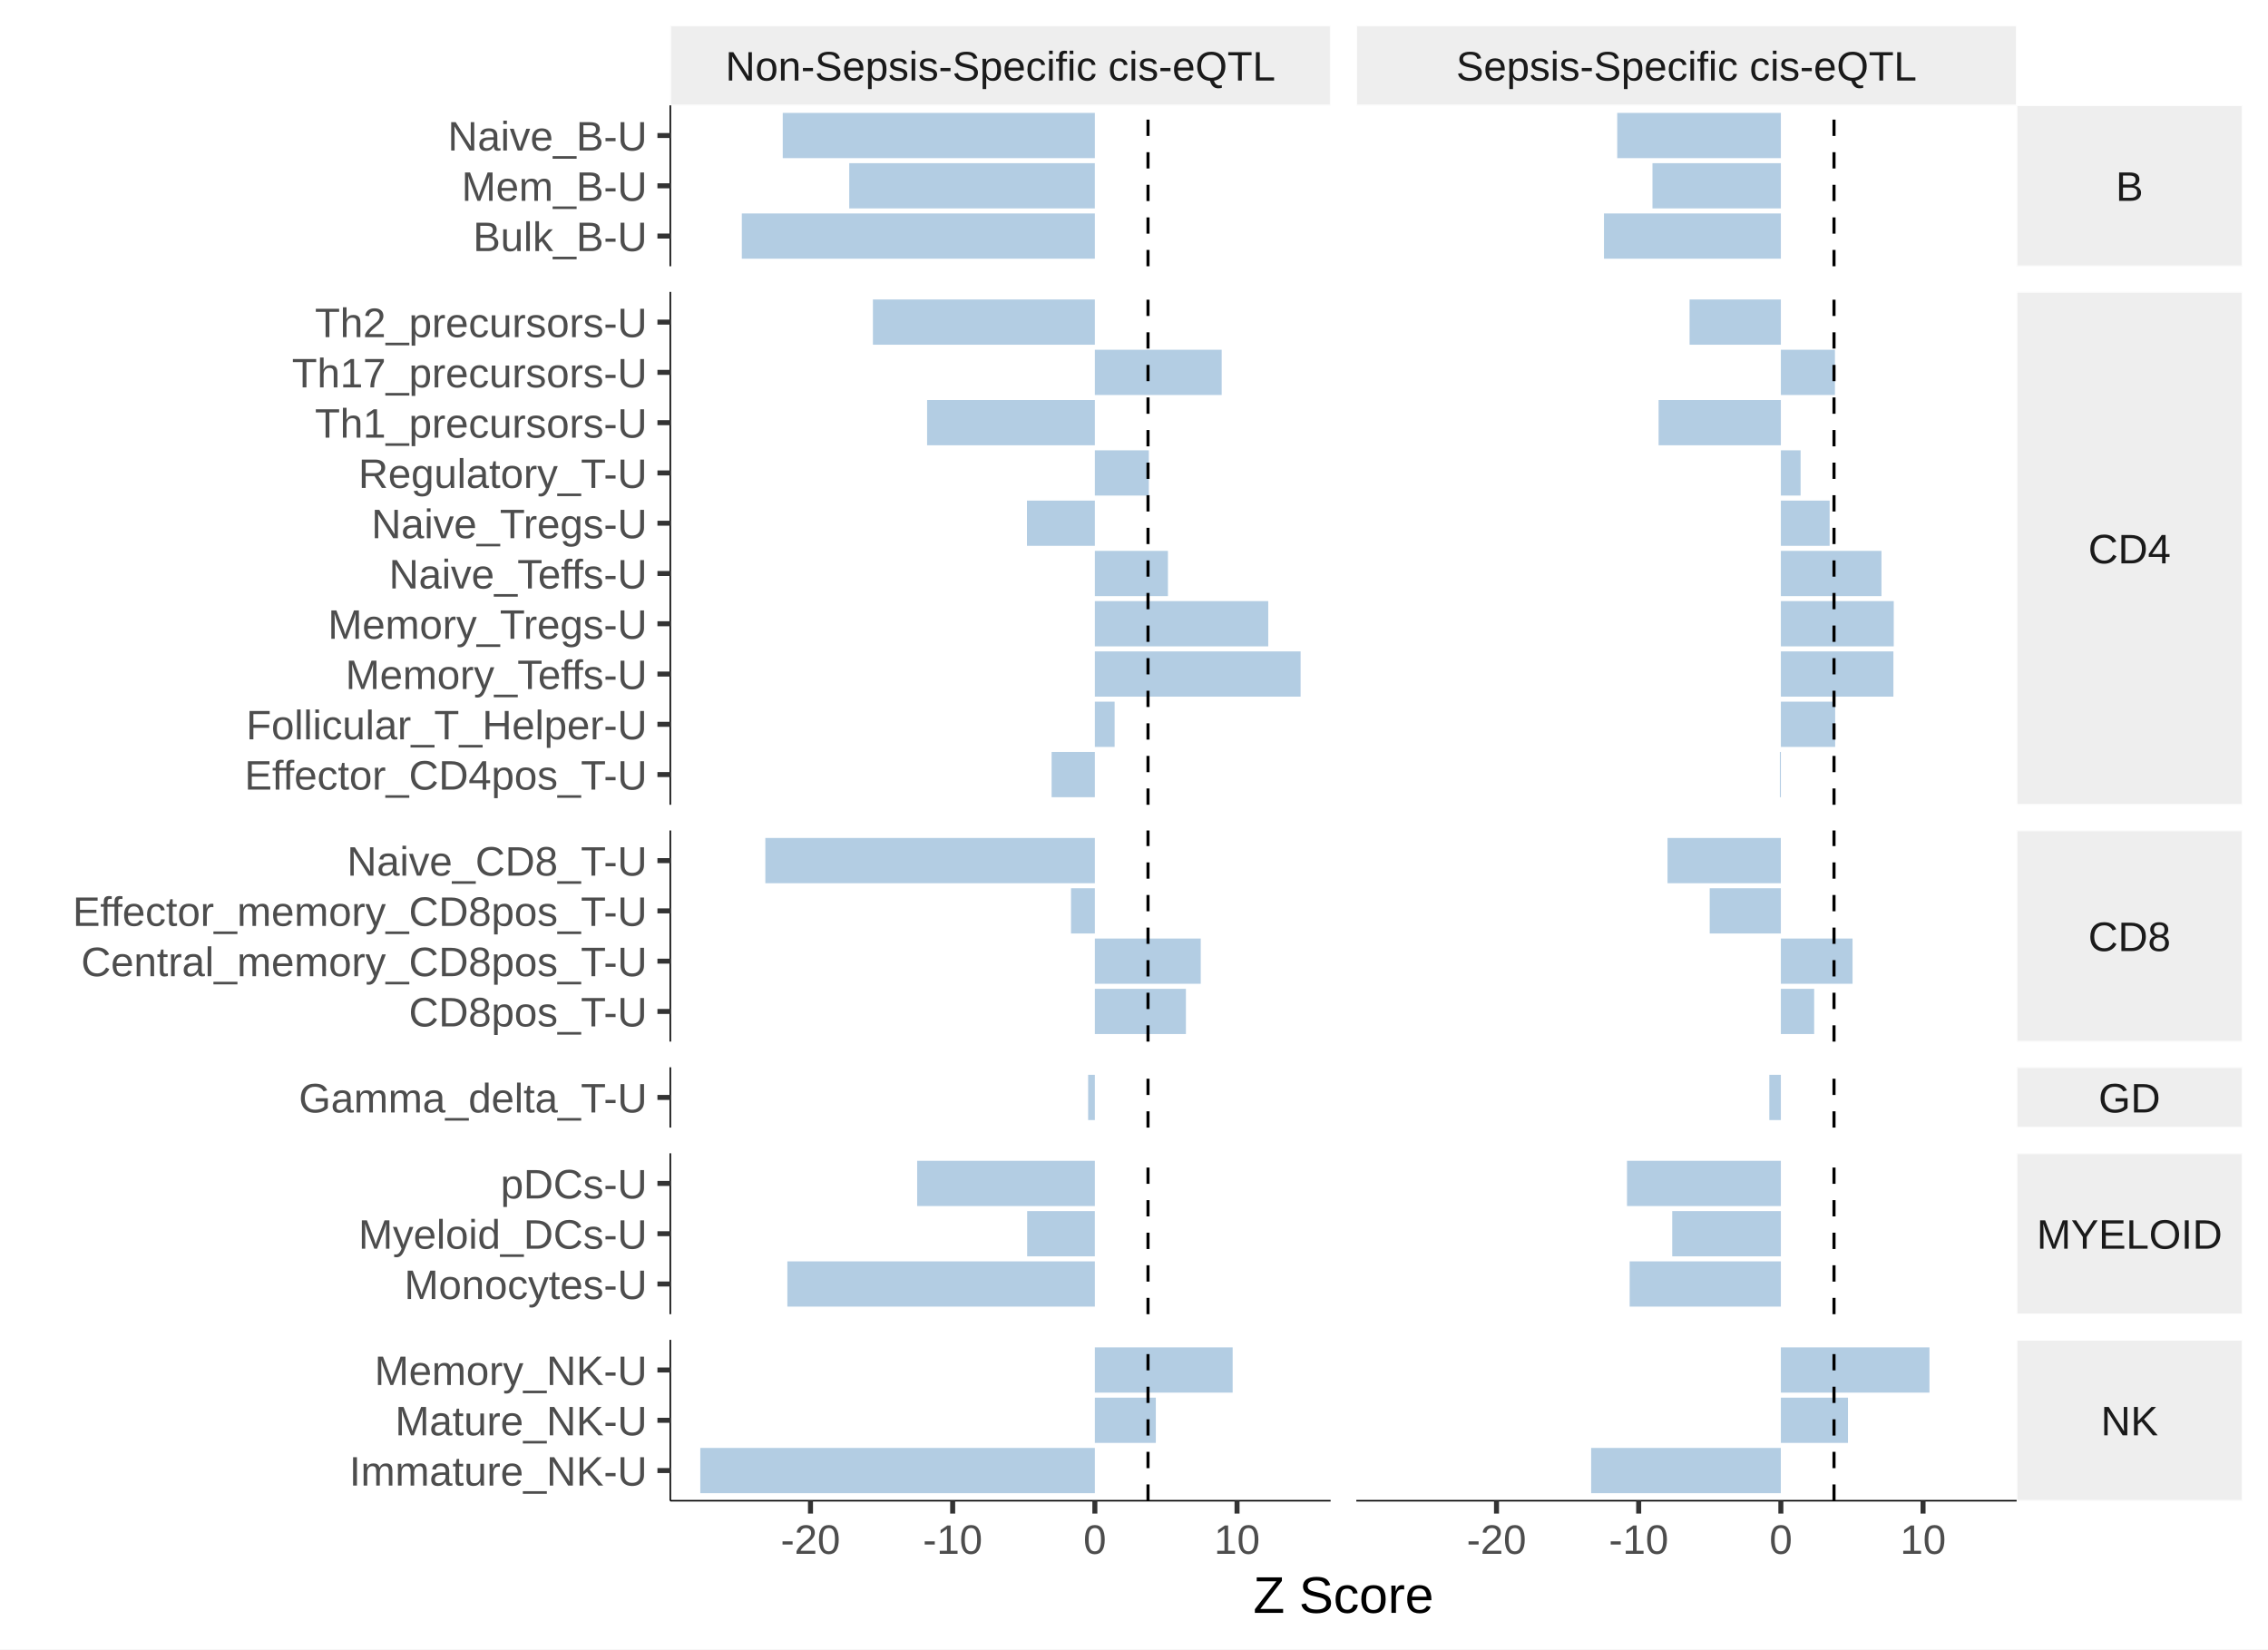
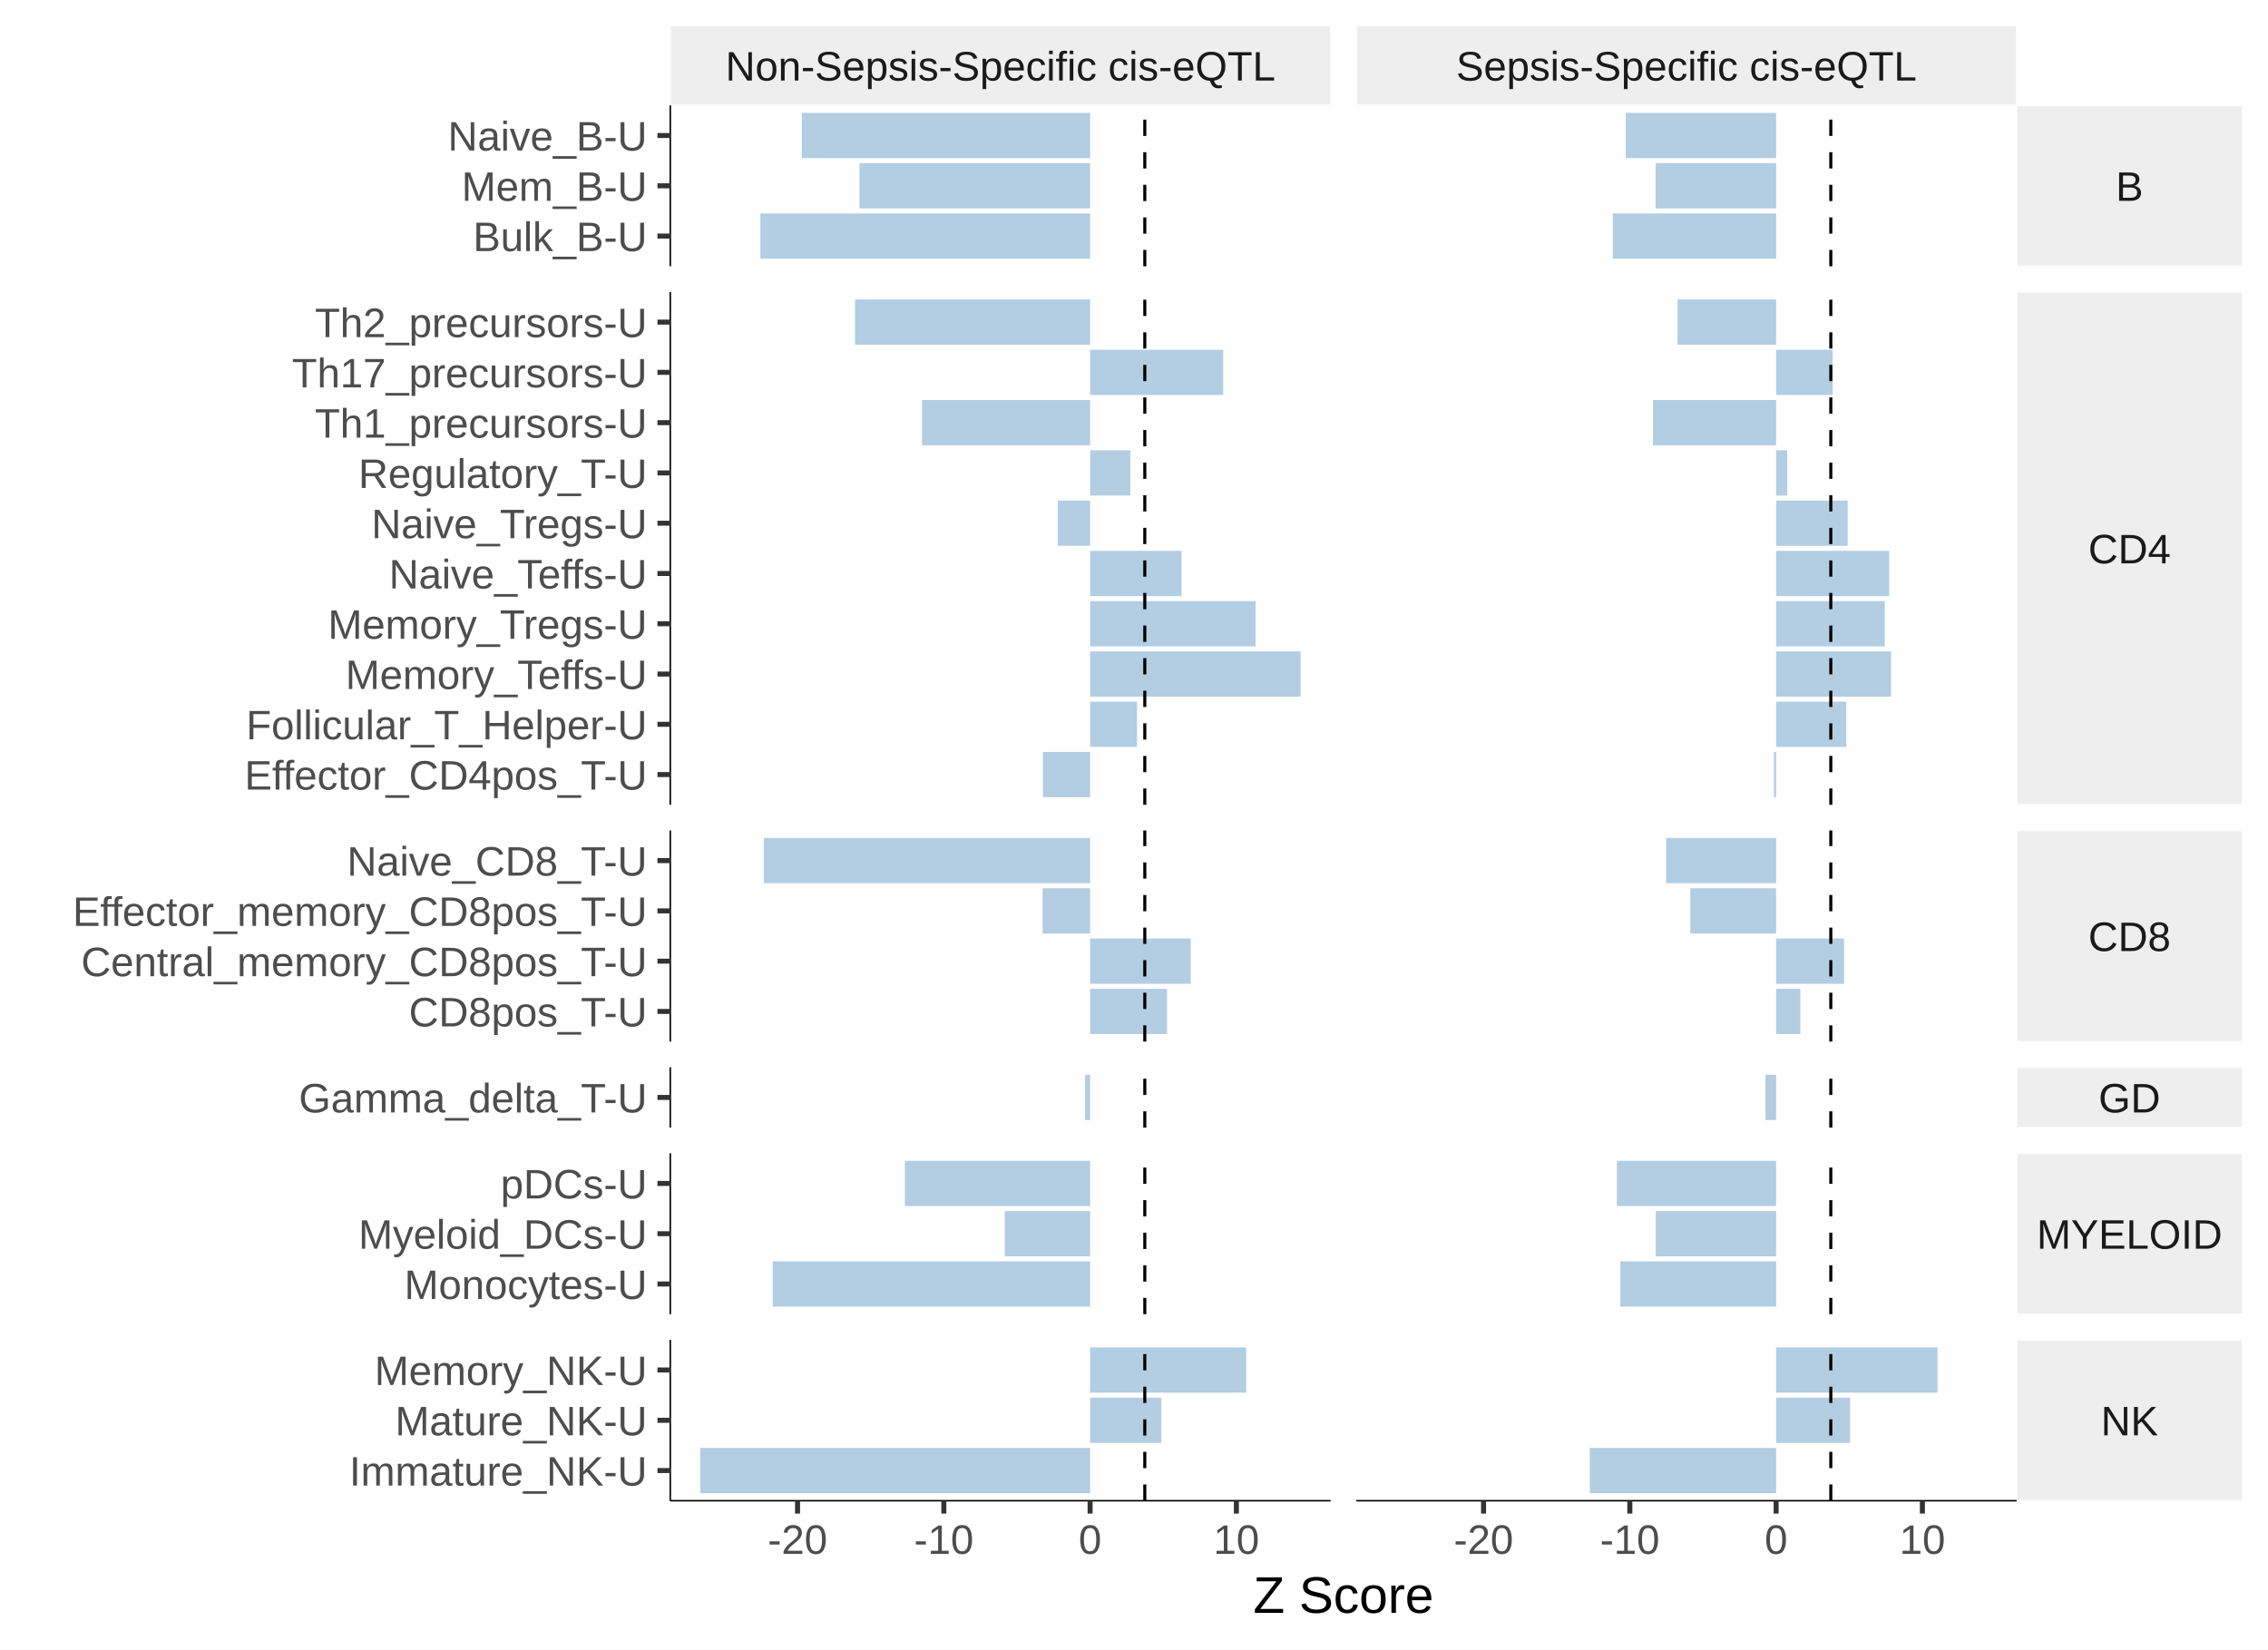
<svg xmlns="http://www.w3.org/2000/svg" class="svglite" width="792.00pt" height="576.00pt" viewBox="0 0 792.00 576.00">
  <defs>
    <style type="text/css">
    .svglite line, .svglite polyline, .svglite polygon, .svglite path, .svglite rect, .svglite circle {
      fill: none;
      stroke: #000000;
      stroke-linecap: round;
      stroke-linejoin: round;
      stroke-miterlimit: 10.00;
    }
  </style>
  </defs>
  <rect width="100%" height="100%" style="stroke: none; fill: #FFFFFF;" />
  <defs>
    <clipPath id="cpMC4wMHw3OTIuMDB8MC4wMHw1NzYuMDA=">
      <rect x="0.00" y="0.00" width="792.00" height="576.00" />
    </clipPath>
  </defs>
  <g clip-path="url(#cpMC4wMHw3OTIuMDB8MC4wMHw1NzYuMDA=)">
    <rect x="0" y="0.00" width="792.00" height="576.00" style="stroke-width: 1.75; stroke: #FFFFFF; fill: #FFFFFF;" />
  </g>
  <defs>
    <clipPath id="cpMjM0LjA3fDQ2NC42NnwzNi44MHw5Mi45OQ==">
      <rect x="234.07" y="36.80" width="230.59" height="56.19" />
    </clipPath>
  </defs>
  <g clip-path="url(#cpMjM0LjA3fDQ2NC42NnwzNi44MHw5Mi45OQ==)">
    <rect x="234.07" y="36.80" width="230.59" height="56.19" style="stroke-width: 1.75; stroke: none; fill: #FFFFFF;" />
-     <rect x="259.05" y="74.55" width="123.28" height="15.80" style="stroke-width: 1.07; stroke: none; stroke-linecap: square; stroke-linejoin: miter; fill: #B3CDE3;" />
-     <rect x="296.56" y="56.99" width="85.76" height="15.80" style="stroke-width: 1.07; stroke: none; stroke-linecap: square; stroke-linejoin: miter; fill: #B3CDE3;" />
-     <rect x="273.34" y="39.43" width="108.99" height="15.80" style="stroke-width: 1.07; stroke: none; stroke-linecap: square; stroke-linejoin: miter; fill: #B3CDE3;" />
-     <line x1="400.89" y1="92.99" x2="400.89" y2="36.80" style="stroke-width: 1.07; stroke-dasharray: 5.69,5.69; stroke-linecap: butt;" />
+     <rect x="265.52" y="74.55" width="115.16" height="15.80" style="stroke-width: 1.07; stroke: none; stroke-linecap: square; stroke-linejoin: miter; fill: #B3CDE3;" />
+     <rect x="300.13" y="56.99" width="80.54" height="15.80" style="stroke-width: 1.07; stroke: none; stroke-linecap: square; stroke-linejoin: miter; fill: #B3CDE3;" />
+     <rect x="279.98" y="39.43" width="100.69" height="15.80" style="stroke-width: 1.07; stroke: none; stroke-linecap: square; stroke-linejoin: miter; fill: #B3CDE3;" />
+     <line x1="399.77" y1="92.99" x2="399.77" y2="36.80" style="stroke-width: 1.07; stroke-dasharray: 5.69,5.69; stroke-linecap: butt;" />
  </g>
  <g clip-path="url(#cpMC4wMHw3OTIuMDB8MC4wMHw1NzYuMDA=)">
</g>
  <defs>
    <clipPath id="cpMjM0LjA3fDQ2NC42NnwxMDEuOTV8MjgxLjA2">
      <rect x="234.07" y="101.95" width="230.59" height="179.11" />
    </clipPath>
  </defs>
  <g clip-path="url(#cpMjM0LjA3fDQ2NC42NnwxMDEuOTV8MjgxLjA2)">
    <rect x="234.07" y="101.95" width="230.59" height="179.11" style="stroke-width: 1.75; stroke: none; fill: #FFFFFF;" />
-     <rect x="367.23" y="262.62" width="15.10" height="15.80" style="stroke-width: 1.07; stroke: none; stroke-linecap: square; stroke-linejoin: miter; fill: #B3CDE3;" />
-     <rect x="382.33" y="245.06" width="6.90" height="15.80" style="stroke-width: 1.07; stroke: none; stroke-linecap: square; stroke-linejoin: miter; fill: #B3CDE3;" />
-     <rect x="382.33" y="227.50" width="71.85" height="15.80" style="stroke-width: 1.07; stroke: none; stroke-linecap: square; stroke-linejoin: miter; fill: #B3CDE3;" />
-     <rect x="382.33" y="209.94" width="60.55" height="15.80" style="stroke-width: 1.07; stroke: none; stroke-linecap: square; stroke-linejoin: miter; fill: #B3CDE3;" />
-     <rect x="382.33" y="192.39" width="25.52" height="15.80" style="stroke-width: 1.07; stroke: none; stroke-linecap: square; stroke-linejoin: miter; fill: #B3CDE3;" />
-     <rect x="358.62" y="174.83" width="23.71" height="15.80" style="stroke-width: 1.07; stroke: none; stroke-linecap: square; stroke-linejoin: miter; fill: #B3CDE3;" />
-     <rect x="382.33" y="157.27" width="18.85" height="15.80" style="stroke-width: 1.07; stroke: none; stroke-linecap: square; stroke-linejoin: miter; fill: #B3CDE3;" />
-     <rect x="323.75" y="139.71" width="58.58" height="15.80" style="stroke-width: 1.07; stroke: none; stroke-linecap: square; stroke-linejoin: miter; fill: #B3CDE3;" />
-     <rect x="382.33" y="122.15" width="44.29" height="15.80" style="stroke-width: 1.07; stroke: none; stroke-linecap: square; stroke-linejoin: miter; fill: #B3CDE3;" />
-     <rect x="304.83" y="104.59" width="77.50" height="15.80" style="stroke-width: 1.07; stroke: none; stroke-linecap: square; stroke-linejoin: miter; fill: #B3CDE3;" />
-     <line x1="400.89" y1="281.06" x2="400.89" y2="101.95" style="stroke-width: 1.07; stroke-dasharray: 5.69,5.69; stroke-linecap: butt;" />
+     <rect x="364.21" y="262.62" width="16.46" height="15.80" style="stroke-width: 1.07; stroke: none; stroke-linecap: square; stroke-linejoin: miter; fill: #B3CDE3;" />
+     <rect x="380.67" y="245.06" width="16.39" height="15.80" style="stroke-width: 1.07; stroke: none; stroke-linecap: square; stroke-linejoin: miter; fill: #B3CDE3;" />
+     <rect x="380.67" y="227.50" width="73.51" height="15.80" style="stroke-width: 1.07; stroke: none; stroke-linecap: square; stroke-linejoin: miter; fill: #B3CDE3;" />
+     <rect x="380.67" y="209.94" width="57.79" height="15.80" style="stroke-width: 1.07; stroke: none; stroke-linecap: square; stroke-linejoin: miter; fill: #B3CDE3;" />
+     <rect x="380.67" y="192.39" width="31.95" height="15.80" style="stroke-width: 1.07; stroke: none; stroke-linecap: square; stroke-linejoin: miter; fill: #B3CDE3;" />
+     <rect x="369.37" y="174.83" width="11.30" height="15.80" style="stroke-width: 1.07; stroke: none; stroke-linecap: square; stroke-linejoin: miter; fill: #B3CDE3;" />
+     <rect x="380.67" y="157.27" width="14.05" height="15.80" style="stroke-width: 1.07; stroke: none; stroke-linecap: square; stroke-linejoin: miter; fill: #B3CDE3;" />
+     <rect x="321.97" y="139.71" width="58.70" height="15.80" style="stroke-width: 1.07; stroke: none; stroke-linecap: square; stroke-linejoin: miter; fill: #B3CDE3;" />
+     <rect x="380.67" y="122.15" width="46.48" height="15.80" style="stroke-width: 1.07; stroke: none; stroke-linecap: square; stroke-linejoin: miter; fill: #B3CDE3;" />
+     <rect x="298.58" y="104.59" width="82.09" height="15.80" style="stroke-width: 1.07; stroke: none; stroke-linecap: square; stroke-linejoin: miter; fill: #B3CDE3;" />
+     <line x1="399.77" y1="281.06" x2="399.77" y2="101.95" style="stroke-width: 1.07; stroke-dasharray: 5.69,5.69; stroke-linecap: butt;" />
  </g>
  <g clip-path="url(#cpMC4wMHw3OTIuMDB8MC4wMHw1NzYuMDA=)">
</g>
  <defs>
    <clipPath id="cpMjM0LjA3fDQ2NC42NnwyOTAuMDN8MzYzLjc4">
      <rect x="234.07" y="290.03" width="230.59" height="73.75" />
    </clipPath>
  </defs>
  <g clip-path="url(#cpMjM0LjA3fDQ2NC42NnwyOTAuMDN8MzYzLjc4)">
    <rect x="234.07" y="290.03" width="230.59" height="73.75" style="stroke-width: 1.75; stroke: none; fill: #FFFFFF;" />
-     <rect x="382.33" y="345.34" width="31.80" height="15.80" style="stroke-width: 1.07; stroke: none; stroke-linecap: square; stroke-linejoin: miter; fill: #B3CDE3;" />
-     <rect x="382.33" y="327.78" width="36.98" height="15.80" style="stroke-width: 1.07; stroke: none; stroke-linecap: square; stroke-linejoin: miter; fill: #B3CDE3;" />
-     <rect x="374.01" y="310.22" width="8.32" height="15.80" style="stroke-width: 1.07; stroke: none; stroke-linecap: square; stroke-linejoin: miter; fill: #B3CDE3;" />
-     <rect x="267.26" y="292.66" width="115.07" height="15.80" style="stroke-width: 1.07; stroke: none; stroke-linecap: square; stroke-linejoin: miter; fill: #B3CDE3;" />
-     <line x1="400.89" y1="363.78" x2="400.89" y2="290.03" style="stroke-width: 1.07; stroke-dasharray: 5.69,5.69; stroke-linecap: butt;" />
+     <rect x="380.67" y="345.34" width="26.86" height="15.80" style="stroke-width: 1.07; stroke: none; stroke-linecap: square; stroke-linejoin: miter; fill: #B3CDE3;" />
+     <rect x="380.67" y="327.78" width="35.14" height="15.80" style="stroke-width: 1.07; stroke: none; stroke-linecap: square; stroke-linejoin: miter; fill: #B3CDE3;" />
+     <rect x="364.07" y="310.22" width="16.61" height="15.80" style="stroke-width: 1.07; stroke: none; stroke-linecap: square; stroke-linejoin: miter; fill: #B3CDE3;" />
+     <rect x="266.73" y="292.66" width="113.94" height="15.80" style="stroke-width: 1.07; stroke: none; stroke-linecap: square; stroke-linejoin: miter; fill: #B3CDE3;" />
+     <line x1="399.77" y1="363.78" x2="399.77" y2="290.03" style="stroke-width: 1.07; stroke-dasharray: 5.69,5.69; stroke-linecap: butt;" />
  </g>
  <g clip-path="url(#cpMC4wMHw3OTIuMDB8MC4wMHw1NzYuMDA=)">
</g>
  <defs>
    <clipPath id="cpMjM0LjA3fDQ2NC42NnwzNzIuNzR8MzkzLjgx">
      <rect x="234.07" y="372.74" width="230.59" height="21.07" />
    </clipPath>
  </defs>
  <g clip-path="url(#cpMjM0LjA3fDQ2NC42NnwzNzIuNzR8MzkzLjgx)">
    <rect x="234.07" y="372.74" width="230.59" height="21.07" style="stroke-width: 1.75; stroke: none; fill: #FFFFFF;" />
-     <rect x="379.98" y="375.38" width="2.35" height="15.80" style="stroke-width: 1.07; stroke: none; stroke-linecap: square; stroke-linejoin: miter; fill: #B3CDE3;" />
-     <line x1="400.89" y1="393.81" x2="400.89" y2="372.74" style="stroke-width: 1.07; stroke-dasharray: 5.69,5.69; stroke-linecap: butt;" />
+     <rect x="378.94" y="375.38" width="1.73" height="15.80" style="stroke-width: 1.07; stroke: none; stroke-linecap: square; stroke-linejoin: miter; fill: #B3CDE3;" />
+     <line x1="399.77" y1="393.81" x2="399.77" y2="372.74" style="stroke-width: 1.07; stroke-dasharray: 5.69,5.69; stroke-linecap: butt;" />
  </g>
  <g clip-path="url(#cpMC4wMHw3OTIuMDB8MC4wMHw1NzYuMDA=)">
</g>
  <defs>
    <clipPath id="cpMjM0LjA3fDQ2NC42Nnw0MDIuNzh8NDU4Ljk3">
      <rect x="234.07" y="402.78" width="230.59" height="56.19" />
    </clipPath>
  </defs>
  <g clip-path="url(#cpMjM0LjA3fDQ2NC42Nnw0MDIuNzh8NDU4Ljk3)">
    <rect x="234.07" y="402.78" width="230.59" height="56.19" style="stroke-width: 1.75; stroke: none; fill: #FFFFFF;" />
-     <rect x="274.95" y="440.53" width="107.38" height="15.80" style="stroke-width: 1.07; stroke: none; stroke-linecap: square; stroke-linejoin: miter; fill: #B3CDE3;" />
-     <rect x="358.69" y="422.97" width="23.63" height="15.80" style="stroke-width: 1.07; stroke: none; stroke-linecap: square; stroke-linejoin: miter; fill: #B3CDE3;" />
-     <rect x="320.28" y="405.41" width="62.05" height="15.80" style="stroke-width: 1.07; stroke: none; stroke-linecap: square; stroke-linejoin: miter; fill: #B3CDE3;" />
-     <line x1="400.89" y1="458.97" x2="400.89" y2="402.78" style="stroke-width: 1.07; stroke-dasharray: 5.69,5.69; stroke-linecap: butt;" />
+     <rect x="269.85" y="440.53" width="110.82" height="15.80" style="stroke-width: 1.07; stroke: none; stroke-linecap: square; stroke-linejoin: miter; fill: #B3CDE3;" />
+     <rect x="350.85" y="422.97" width="29.82" height="15.80" style="stroke-width: 1.07; stroke: none; stroke-linecap: square; stroke-linejoin: miter; fill: #B3CDE3;" />
+     <rect x="315.98" y="405.41" width="64.69" height="15.80" style="stroke-width: 1.07; stroke: none; stroke-linecap: square; stroke-linejoin: miter; fill: #B3CDE3;" />
+     <line x1="399.77" y1="458.97" x2="399.77" y2="402.78" style="stroke-width: 1.07; stroke-dasharray: 5.69,5.69; stroke-linecap: butt;" />
  </g>
  <g clip-path="url(#cpMC4wMHw3OTIuMDB8MC4wMHw1NzYuMDA=)">
</g>
  <defs>
    <clipPath id="cpMjM0LjA3fDQ2NC42Nnw0NjcuOTR8NTI0LjEz">
      <rect x="234.07" y="467.94" width="230.59" height="56.19" />
    </clipPath>
  </defs>
  <g clip-path="url(#cpMjM0LjA3fDQ2NC42Nnw0NjcuOTR8NTI0LjEz)">
    <rect x="234.07" y="467.94" width="230.59" height="56.19" style="stroke-width: 1.75; stroke: none; fill: #FFFFFF;" />
-     <rect x="244.55" y="505.69" width="137.78" height="15.80" style="stroke-width: 1.07; stroke: none; stroke-linecap: square; stroke-linejoin: miter; fill: #B3CDE3;" />
-     <rect x="382.33" y="488.13" width="21.29" height="15.80" style="stroke-width: 1.07; stroke: none; stroke-linecap: square; stroke-linejoin: miter; fill: #B3CDE3;" />
-     <rect x="382.33" y="470.57" width="48.12" height="15.80" style="stroke-width: 1.07; stroke: none; stroke-linecap: square; stroke-linejoin: miter; fill: #B3CDE3;" />
-     <line x1="400.89" y1="524.13" x2="400.89" y2="467.94" style="stroke-width: 1.07; stroke-dasharray: 5.69,5.69; stroke-linecap: butt;" />
+     <rect x="244.55" y="505.69" width="136.12" height="15.80" style="stroke-width: 1.07; stroke: none; stroke-linecap: square; stroke-linejoin: miter; fill: #B3CDE3;" />
+     <rect x="380.67" y="488.13" width="24.87" height="15.80" style="stroke-width: 1.07; stroke: none; stroke-linecap: square; stroke-linejoin: miter; fill: #B3CDE3;" />
+     <rect x="380.67" y="470.57" width="54.50" height="15.80" style="stroke-width: 1.07; stroke: none; stroke-linecap: square; stroke-linejoin: miter; fill: #B3CDE3;" />
+     <line x1="399.77" y1="524.13" x2="399.77" y2="467.94" style="stroke-width: 1.07; stroke-dasharray: 5.69,5.69; stroke-linecap: butt;" />
  </g>
  <g clip-path="url(#cpMC4wMHw3OTIuMDB8MC4wMHw1NzYuMDA=)">
</g>
  <defs>
    <clipPath id="cpNDczLjYzfDcwNC4yMnwzNi44MHw5Mi45OQ==">
      <rect x="473.63" y="36.80" width="230.59" height="56.19" />
    </clipPath>
  </defs>
  <g clip-path="url(#cpNDczLjYzfDcwNC4yMnwzNi44MHw5Mi45OQ==)">
    <rect x="473.63" y="36.80" width="230.59" height="56.19" style="stroke-width: 1.75; stroke: none; fill: #FFFFFF;" />
-     <rect x="560.12" y="74.55" width="61.77" height="15.80" style="stroke-width: 1.07; stroke: none; stroke-linecap: square; stroke-linejoin: miter; fill: #B3CDE3;" />
-     <rect x="577.05" y="56.99" width="44.84" height="15.80" style="stroke-width: 1.07; stroke: none; stroke-linecap: square; stroke-linejoin: miter; fill: #B3CDE3;" />
-     <rect x="564.74" y="39.43" width="57.15" height="15.80" style="stroke-width: 1.07; stroke: none; stroke-linecap: square; stroke-linejoin: miter; fill: #B3CDE3;" />
-     <line x1="640.45" y1="92.99" x2="640.45" y2="36.80" style="stroke-width: 1.07; stroke-dasharray: 5.69,5.69; stroke-linecap: butt;" />
+     <rect x="563.20" y="74.55" width="57.03" height="15.80" style="stroke-width: 1.07; stroke: none; stroke-linecap: square; stroke-linejoin: miter; fill: #B3CDE3;" />
+     <rect x="578.15" y="56.99" width="42.08" height="15.80" style="stroke-width: 1.07; stroke: none; stroke-linecap: square; stroke-linejoin: miter; fill: #B3CDE3;" />
+     <rect x="567.71" y="39.43" width="52.52" height="15.80" style="stroke-width: 1.07; stroke: none; stroke-linecap: square; stroke-linejoin: miter; fill: #B3CDE3;" />
+     <line x1="639.33" y1="92.99" x2="639.33" y2="36.80" style="stroke-width: 1.07; stroke-dasharray: 5.69,5.69; stroke-linecap: butt;" />
  </g>
  <g clip-path="url(#cpMC4wMHw3OTIuMDB8MC4wMHw1NzYuMDA=)">
</g>
  <defs>
    <clipPath id="cpNDczLjYzfDcwNC4yMnwxMDEuOTV8MjgxLjA2">
      <rect x="473.63" y="101.95" width="230.59" height="179.11" />
    </clipPath>
  </defs>
  <g clip-path="url(#cpNDczLjYzfDcwNC4yMnwxMDEuOTV8MjgxLjA2)">
    <rect x="473.63" y="101.95" width="230.59" height="179.11" style="stroke-width: 1.75; stroke: none; fill: #FFFFFF;" />
-     <rect x="621.54" y="262.62" width="0.35" height="15.80" style="stroke-width: 1.07; stroke: none; stroke-linecap: square; stroke-linejoin: miter; fill: #B3CDE3;" />
-     <rect x="621.89" y="245.06" width="18.96" height="15.80" style="stroke-width: 1.07; stroke: none; stroke-linecap: square; stroke-linejoin: miter; fill: #B3CDE3;" />
-     <rect x="621.89" y="227.50" width="39.30" height="15.80" style="stroke-width: 1.07; stroke: none; stroke-linecap: square; stroke-linejoin: miter; fill: #B3CDE3;" />
-     <rect x="621.89" y="209.94" width="39.42" height="15.80" style="stroke-width: 1.07; stroke: none; stroke-linecap: square; stroke-linejoin: miter; fill: #B3CDE3;" />
-     <rect x="621.89" y="192.39" width="35.13" height="15.80" style="stroke-width: 1.07; stroke: none; stroke-linecap: square; stroke-linejoin: miter; fill: #B3CDE3;" />
-     <rect x="621.89" y="174.83" width="17.03" height="15.80" style="stroke-width: 1.07; stroke: none; stroke-linecap: square; stroke-linejoin: miter; fill: #B3CDE3;" />
-     <rect x="621.89" y="157.27" width="6.89" height="15.80" style="stroke-width: 1.07; stroke: none; stroke-linecap: square; stroke-linejoin: miter; fill: #B3CDE3;" />
-     <rect x="579.19" y="139.71" width="42.70" height="15.80" style="stroke-width: 1.07; stroke: none; stroke-linecap: square; stroke-linejoin: miter; fill: #B3CDE3;" />
-     <rect x="621.89" y="122.15" width="18.88" height="15.80" style="stroke-width: 1.07; stroke: none; stroke-linecap: square; stroke-linejoin: miter; fill: #B3CDE3;" />
-     <rect x="590.01" y="104.59" width="31.88" height="15.80" style="stroke-width: 1.07; stroke: none; stroke-linecap: square; stroke-linejoin: miter; fill: #B3CDE3;" />
-     <line x1="640.45" y1="281.06" x2="640.45" y2="101.95" style="stroke-width: 1.07; stroke-dasharray: 5.69,5.69; stroke-linecap: butt;" />
+     <rect x="619.46" y="262.62" width="0.77" height="15.80" style="stroke-width: 1.07; stroke: none; stroke-linecap: square; stroke-linejoin: miter; fill: #B3CDE3;" />
+     <rect x="620.23" y="245.06" width="24.49" height="15.80" style="stroke-width: 1.07; stroke: none; stroke-linecap: square; stroke-linejoin: miter; fill: #B3CDE3;" />
+     <rect x="620.23" y="227.50" width="40.14" height="15.80" style="stroke-width: 1.07; stroke: none; stroke-linecap: square; stroke-linejoin: miter; fill: #B3CDE3;" />
+     <rect x="620.23" y="209.94" width="37.92" height="15.80" style="stroke-width: 1.07; stroke: none; stroke-linecap: square; stroke-linejoin: miter; fill: #B3CDE3;" />
+     <rect x="620.23" y="192.39" width="39.49" height="15.80" style="stroke-width: 1.07; stroke: none; stroke-linecap: square; stroke-linejoin: miter; fill: #B3CDE3;" />
+     <rect x="620.23" y="174.83" width="24.98" height="15.80" style="stroke-width: 1.07; stroke: none; stroke-linecap: square; stroke-linejoin: miter; fill: #B3CDE3;" />
+     <rect x="620.23" y="157.27" width="3.90" height="15.80" style="stroke-width: 1.07; stroke: none; stroke-linecap: square; stroke-linejoin: miter; fill: #B3CDE3;" />
+     <rect x="577.21" y="139.71" width="43.02" height="15.80" style="stroke-width: 1.07; stroke: none; stroke-linecap: square; stroke-linejoin: miter; fill: #B3CDE3;" />
+     <rect x="620.23" y="122.15" width="19.73" height="15.80" style="stroke-width: 1.07; stroke: none; stroke-linecap: square; stroke-linejoin: miter; fill: #B3CDE3;" />
+     <rect x="585.82" y="104.59" width="34.41" height="15.80" style="stroke-width: 1.07; stroke: none; stroke-linecap: square; stroke-linejoin: miter; fill: #B3CDE3;" />
+     <line x1="639.33" y1="281.06" x2="639.33" y2="101.95" style="stroke-width: 1.07; stroke-dasharray: 5.69,5.69; stroke-linecap: butt;" />
  </g>
  <g clip-path="url(#cpMC4wMHw3OTIuMDB8MC4wMHw1NzYuMDA=)">
</g>
  <defs>
    <clipPath id="cpNDczLjYzfDcwNC4yMnwyOTAuMDN8MzYzLjc4">
      <rect x="473.63" y="290.03" width="230.59" height="73.75" />
    </clipPath>
  </defs>
  <g clip-path="url(#cpNDczLjYzfDcwNC4yMnwyOTAuMDN8MzYzLjc4)">
    <rect x="473.63" y="290.03" width="230.59" height="73.75" style="stroke-width: 1.75; stroke: none; fill: #FFFFFF;" />
-     <rect x="621.89" y="345.34" width="11.63" height="15.80" style="stroke-width: 1.07; stroke: none; stroke-linecap: square; stroke-linejoin: miter; fill: #B3CDE3;" />
-     <rect x="621.89" y="327.78" width="25.03" height="15.80" style="stroke-width: 1.07; stroke: none; stroke-linecap: square; stroke-linejoin: miter; fill: #B3CDE3;" />
-     <rect x="597.04" y="310.22" width="24.85" height="15.80" style="stroke-width: 1.07; stroke: none; stroke-linecap: square; stroke-linejoin: miter; fill: #B3CDE3;" />
-     <rect x="582.31" y="292.66" width="39.57" height="15.80" style="stroke-width: 1.07; stroke: none; stroke-linecap: square; stroke-linejoin: miter; fill: #B3CDE3;" />
-     <line x1="640.45" y1="363.78" x2="640.45" y2="290.03" style="stroke-width: 1.07; stroke-dasharray: 5.69,5.69; stroke-linecap: butt;" />
+     <rect x="620.23" y="345.34" width="8.45" height="15.80" style="stroke-width: 1.07; stroke: none; stroke-linecap: square; stroke-linejoin: miter; fill: #B3CDE3;" />
+     <rect x="620.23" y="327.78" width="23.73" height="15.80" style="stroke-width: 1.07; stroke: none; stroke-linecap: square; stroke-linejoin: miter; fill: #B3CDE3;" />
+     <rect x="590.26" y="310.22" width="29.97" height="15.80" style="stroke-width: 1.07; stroke: none; stroke-linecap: square; stroke-linejoin: miter; fill: #B3CDE3;" />
+     <rect x="581.81" y="292.66" width="38.42" height="15.80" style="stroke-width: 1.07; stroke: none; stroke-linecap: square; stroke-linejoin: miter; fill: #B3CDE3;" />
+     <line x1="639.33" y1="363.78" x2="639.33" y2="290.03" style="stroke-width: 1.07; stroke-dasharray: 5.69,5.69; stroke-linecap: butt;" />
  </g>
  <g clip-path="url(#cpMC4wMHw3OTIuMDB8MC4wMHw1NzYuMDA=)">
</g>
  <defs>
    <clipPath id="cpNDczLjYzfDcwNC4yMnwzNzIuNzR8MzkzLjgx">
      <rect x="473.63" y="372.74" width="230.59" height="21.07" />
    </clipPath>
  </defs>
  <g clip-path="url(#cpNDczLjYzfDcwNC4yMnwzNzIuNzR8MzkzLjgx)">
    <rect x="473.63" y="372.74" width="230.59" height="21.07" style="stroke-width: 1.75; stroke: none; fill: #FFFFFF;" />
-     <rect x="617.86" y="375.38" width="4.03" height="15.80" style="stroke-width: 1.07; stroke: none; stroke-linecap: square; stroke-linejoin: miter; fill: #B3CDE3;" />
-     <line x1="640.45" y1="393.81" x2="640.45" y2="372.74" style="stroke-width: 1.07; stroke-dasharray: 5.69,5.69; stroke-linecap: butt;" />
+     <rect x="616.52" y="375.38" width="3.71" height="15.80" style="stroke-width: 1.07; stroke: none; stroke-linecap: square; stroke-linejoin: miter; fill: #B3CDE3;" />
+     <line x1="639.33" y1="393.81" x2="639.33" y2="372.74" style="stroke-width: 1.07; stroke-dasharray: 5.69,5.69; stroke-linecap: butt;" />
  </g>
  <g clip-path="url(#cpMC4wMHw3OTIuMDB8MC4wMHw1NzYuMDA=)">
</g>
  <defs>
    <clipPath id="cpNDczLjYzfDcwNC4yMnw0MDIuNzh8NDU4Ljk3">
      <rect x="473.63" y="402.78" width="230.59" height="56.19" />
    </clipPath>
  </defs>
  <g clip-path="url(#cpNDczLjYzfDcwNC4yMnw0MDIuNzh8NDU4Ljk3)">
    <rect x="473.63" y="402.78" width="230.59" height="56.19" style="stroke-width: 1.75; stroke: none; fill: #FFFFFF;" />
-     <rect x="569.09" y="440.53" width="52.80" height="15.80" style="stroke-width: 1.07; stroke: none; stroke-linecap: square; stroke-linejoin: miter; fill: #B3CDE3;" />
-     <rect x="583.95" y="422.97" width="37.94" height="15.80" style="stroke-width: 1.07; stroke: none; stroke-linecap: square; stroke-linejoin: miter; fill: #B3CDE3;" />
-     <rect x="568.16" y="405.41" width="53.73" height="15.80" style="stroke-width: 1.07; stroke: none; stroke-linecap: square; stroke-linejoin: miter; fill: #B3CDE3;" />
-     <line x1="640.45" y1="458.97" x2="640.45" y2="402.78" style="stroke-width: 1.07; stroke-dasharray: 5.69,5.69; stroke-linecap: butt;" />
+     <rect x="565.83" y="440.53" width="54.40" height="15.80" style="stroke-width: 1.07; stroke: none; stroke-linecap: square; stroke-linejoin: miter; fill: #B3CDE3;" />
+     <rect x="578.20" y="422.97" width="42.03" height="15.80" style="stroke-width: 1.07; stroke: none; stroke-linecap: square; stroke-linejoin: miter; fill: #B3CDE3;" />
+     <rect x="564.63" y="405.41" width="55.60" height="15.80" style="stroke-width: 1.07; stroke: none; stroke-linecap: square; stroke-linejoin: miter; fill: #B3CDE3;" />
+     <line x1="639.33" y1="458.97" x2="639.33" y2="402.78" style="stroke-width: 1.07; stroke-dasharray: 5.69,5.69; stroke-linecap: butt;" />
  </g>
  <g clip-path="url(#cpMC4wMHw3OTIuMDB8MC4wMHw1NzYuMDA=)">
</g>
  <defs>
    <clipPath id="cpNDczLjYzfDcwNC4yMnw0NjcuOTR8NTI0LjEz">
      <rect x="473.63" y="467.94" width="230.59" height="56.19" />
    </clipPath>
  </defs>
  <g clip-path="url(#cpNDczLjYzfDcwNC4yMnw0NjcuOTR8NTI0LjEz)">
    <rect x="473.63" y="467.94" width="230.59" height="56.19" style="stroke-width: 1.75; stroke: none; fill: #FFFFFF;" />
-     <rect x="555.64" y="505.69" width="66.24" height="15.80" style="stroke-width: 1.07; stroke: none; stroke-linecap: square; stroke-linejoin: miter; fill: #B3CDE3;" />
-     <rect x="621.89" y="488.13" width="23.44" height="15.80" style="stroke-width: 1.07; stroke: none; stroke-linecap: square; stroke-linejoin: miter; fill: #B3CDE3;" />
-     <rect x="621.89" y="470.57" width="51.89" height="15.80" style="stroke-width: 1.07; stroke: none; stroke-linecap: square; stroke-linejoin: miter; fill: #B3CDE3;" />
-     <line x1="640.45" y1="524.13" x2="640.45" y2="467.94" style="stroke-width: 1.07; stroke-dasharray: 5.69,5.69; stroke-linecap: butt;" />
+     <rect x="555.17" y="505.69" width="65.06" height="15.80" style="stroke-width: 1.07; stroke: none; stroke-linecap: square; stroke-linejoin: miter; fill: #B3CDE3;" />
+     <rect x="620.23" y="488.13" width="25.83" height="15.80" style="stroke-width: 1.07; stroke: none; stroke-linecap: square; stroke-linejoin: miter; fill: #B3CDE3;" />
+     <rect x="620.23" y="470.57" width="56.37" height="15.80" style="stroke-width: 1.07; stroke: none; stroke-linecap: square; stroke-linejoin: miter; fill: #B3CDE3;" />
+     <line x1="639.33" y1="524.13" x2="639.33" y2="467.94" style="stroke-width: 1.07; stroke-dasharray: 5.69,5.69; stroke-linecap: butt;" />
  </g>
  <g clip-path="url(#cpMC4wMHw3OTIuMDB8MC4wMHw1NzYuMDA=)">
</g>
  <defs>
    <clipPath id="cpMjM0LjA3fDQ2NC42Nnw4Ljk3fDM2Ljgw">
      <rect x="234.07" y="8.97" width="230.59" height="27.83" />
    </clipPath>
  </defs>
  <g clip-path="url(#cpMjM0LjA3fDQ2NC42Nnw4Ljk3fDM2Ljgw)">
    <rect x="234.07" y="8.97" width="230.59" height="27.83" style="stroke-width: 0.53; stroke: #FFFFFF; fill: #EEEEEE;" />
    <text x="349.36" y="28.13" text-anchor="middle" style="font-size: 14.40px; fill: #1A1A1A; font-family: Arimo;" textLength="207.37px" lengthAdjust="spacingAndGlyphs">Non-Sepsis-Specific cis-eQTL</text>
  </g>
  <g clip-path="url(#cpMC4wMHw3OTIuMDB8MC4wMHw1NzYuMDA=)">
</g>
  <defs>
    <clipPath id="cpNDczLjYzfDcwNC4yMnw4Ljk3fDM2Ljgw">
      <rect x="473.63" y="8.97" width="230.59" height="27.83" />
    </clipPath>
  </defs>
  <g clip-path="url(#cpNDczLjYzfDcwNC4yMnw4Ljk3fDM2Ljgw)">
    <rect x="473.63" y="8.97" width="230.59" height="27.83" style="stroke-width: 0.53; stroke: #FFFFFF; fill: #EEEEEE;" />
    <text x="588.92" y="28.13" text-anchor="middle" style="font-size: 14.40px; fill: #1A1A1A; font-family: Arimo;" textLength="173.48px" lengthAdjust="spacingAndGlyphs">Sepsis-Specific cis-eQTL</text>
  </g>
  <g clip-path="url(#cpMC4wMHw3OTIuMDB8MC4wMHw1NzYuMDA=)">
</g>
  <defs>
    <clipPath id="cpNzA0LjIyfDc4My4wM3wzNi44MHw5Mi45OQ==">
      <rect x="704.22" y="36.80" width="78.82" height="56.19" />
    </clipPath>
  </defs>
  <g clip-path="url(#cpNzA0LjIyfDc4My4wM3wzNi44MHw5Mi45OQ==)">
    <rect x="704.22" y="36.80" width="78.82" height="56.19" style="stroke-width: 0.53; stroke: #FFFFFF; fill: #EEEEEE;" />
    <text x="743.63" y="70.14" text-anchor="middle" style="font-size: 14.40px; fill: #1A1A1A; font-family: Arimo;" textLength="9.87px" lengthAdjust="spacingAndGlyphs">B</text>
  </g>
  <g clip-path="url(#cpMC4wMHw3OTIuMDB8MC4wMHw1NzYuMDA=)">
</g>
  <defs>
    <clipPath id="cpNzA0LjIyfDc4My4wM3wxMDEuOTV8MjgxLjA2">
      <rect x="704.22" y="101.95" width="78.82" height="179.11" />
    </clipPath>
  </defs>
  <g clip-path="url(#cpNzA0LjIyfDc4My4wM3wxMDEuOTV8MjgxLjA2)">
    <rect x="704.22" y="101.95" width="78.82" height="179.11" style="stroke-width: 0.53; stroke: #FFFFFF; fill: #EEEEEE;" />
    <text x="743.63" y="196.75" text-anchor="middle" style="font-size: 14.40px; fill: #1A1A1A; font-family: Arimo;" textLength="30.29px" lengthAdjust="spacingAndGlyphs">CD4</text>
  </g>
  <g clip-path="url(#cpMC4wMHw3OTIuMDB8MC4wMHw1NzYuMDA=)">
</g>
  <defs>
    <clipPath id="cpNzA0LjIyfDc4My4wM3wyOTAuMDN8MzYzLjc4">
      <rect x="704.22" y="290.03" width="78.82" height="73.75" />
    </clipPath>
  </defs>
  <g clip-path="url(#cpNzA0LjIyfDc4My4wM3wyOTAuMDN8MzYzLjc4)">
    <rect x="704.22" y="290.03" width="78.82" height="73.75" style="stroke-width: 0.53; stroke: #FFFFFF; fill: #EEEEEE;" />
    <text x="743.63" y="332.15" text-anchor="middle" style="font-size: 14.40px; fill: #1A1A1A; font-family: Arimo;" textLength="30.29px" lengthAdjust="spacingAndGlyphs">CD8</text>
  </g>
  <g clip-path="url(#cpMC4wMHw3OTIuMDB8MC4wMHw1NzYuMDA=)">
</g>
  <defs>
    <clipPath id="cpNzA0LjIyfDc4My4wM3wzNzIuNzR8MzkzLjgx">
      <rect x="704.22" y="372.74" width="78.82" height="21.07" />
    </clipPath>
  </defs>
  <g clip-path="url(#cpNzA0LjIyfDc4My4wM3wzNzIuNzR8MzkzLjgx)">
    <rect x="704.22" y="372.74" width="78.82" height="21.07" style="stroke-width: 0.53; stroke: #FFFFFF; fill: #EEEEEE;" />
    <text x="743.63" y="388.52" text-anchor="middle" style="font-size: 14.40px; fill: #1A1A1A; font-family: Arimo;" textLength="22.23px" lengthAdjust="spacingAndGlyphs">GD</text>
  </g>
  <g clip-path="url(#cpMC4wMHw3OTIuMDB8MC4wMHw1NzYuMDA=)">
</g>
  <defs>
    <clipPath id="cpNzA0LjIyfDc4My4wM3w0MDIuNzh8NDU4Ljk3">
      <rect x="704.22" y="402.78" width="78.82" height="56.19" />
    </clipPath>
  </defs>
  <g clip-path="url(#cpNzA0LjIyfDc4My4wM3w0MDIuNzh8NDU4Ljk3)">
    <rect x="704.22" y="402.78" width="78.82" height="56.19" style="stroke-width: 0.53; stroke: #FFFFFF; fill: #EEEEEE;" />
    <text x="743.63" y="436.12" text-anchor="middle" style="font-size: 14.40px; fill: #1A1A1A; font-family: Arimo;" textLength="64.47px" lengthAdjust="spacingAndGlyphs">MYELOID</text>
  </g>
  <g clip-path="url(#cpMC4wMHw3OTIuMDB8MC4wMHw1NzYuMDA=)">
</g>
  <defs>
    <clipPath id="cpNzA0LjIyfDc4My4wM3w0NjcuOTR8NTI0LjEz">
      <rect x="704.22" y="467.94" width="78.82" height="56.19" />
    </clipPath>
  </defs>
  <g clip-path="url(#cpNzA0LjIyfDc4My4wM3w0NjcuOTR8NTI0LjEz)">
    <rect x="704.22" y="467.94" width="78.82" height="56.19" style="stroke-width: 0.53; stroke: #FFFFFF; fill: #EEEEEE;" />
    <text x="743.63" y="501.28" text-anchor="middle" style="font-size: 14.40px; fill: #1A1A1A; font-family: Arimo;" textLength="20.20px" lengthAdjust="spacingAndGlyphs">NK</text>
  </g>
  <g clip-path="url(#cpMC4wMHw3OTIuMDB8MC4wMHw1NzYuMDA=)">
    <polyline points="234.07,524.13 464.66,524.13 " style="stroke-width: 0.53; stroke-linecap: butt;" />
-     <polyline points="283.03,528.61 283.03,524.13 " style="stroke-width: 1.75; stroke: #333333; stroke-linecap: butt;" />
-     <polyline points="332.68,528.61 332.68,524.13 " style="stroke-width: 1.75; stroke: #333333; stroke-linecap: butt;" />
-     <polyline points="382.33,528.61 382.33,524.13 " style="stroke-width: 1.75; stroke: #333333; stroke-linecap: butt;" />
-     <polyline points="431.98,528.61 431.98,524.13 " style="stroke-width: 1.75; stroke: #333333; stroke-linecap: butt;" />
-     <text x="283.03" y="542.69" text-anchor="middle" style="font-size: 14.40px; fill: #4D4D4D; font-family: Arimo;" textLength="23.51px" lengthAdjust="spacingAndGlyphs">-20</text>
-     <text x="332.68" y="542.69" text-anchor="middle" style="font-size: 14.40px; fill: #4D4D4D; font-family: Arimo;" textLength="23.51px" lengthAdjust="spacingAndGlyphs">-10</text>
-     <text x="382.33" y="542.69" text-anchor="middle" style="font-size: 14.40px; fill: #4D4D4D; font-family: Arimo;" textLength="9.16px" lengthAdjust="spacingAndGlyphs">0</text>
-     <text x="431.98" y="542.69" text-anchor="middle" style="font-size: 14.40px; fill: #4D4D4D; font-family: Arimo;" textLength="18.32px" lengthAdjust="spacingAndGlyphs">10</text>
+     <polyline points="278.51,528.61 278.51,524.13 " style="stroke-width: 1.75; stroke: #333333; stroke-linecap: butt;" />
+     <polyline points="329.59,528.61 329.59,524.13 " style="stroke-width: 1.75; stroke: #333333; stroke-linecap: butt;" />
+     <polyline points="380.67,528.61 380.67,524.13 " style="stroke-width: 1.75; stroke: #333333; stroke-linecap: butt;" />
+     <polyline points="431.75,528.61 431.75,524.13 " style="stroke-width: 1.75; stroke: #333333; stroke-linecap: butt;" />
+     <text x="278.51" y="542.69" text-anchor="middle" style="font-size: 14.40px; fill: #4D4D4D; font-family: Arimo;" textLength="23.51px" lengthAdjust="spacingAndGlyphs">-20</text>
+     <text x="329.59" y="542.69" text-anchor="middle" style="font-size: 14.40px; fill: #4D4D4D; font-family: Arimo;" textLength="23.51px" lengthAdjust="spacingAndGlyphs">-10</text>
+     <text x="380.67" y="542.69" text-anchor="middle" style="font-size: 14.40px; fill: #4D4D4D; font-family: Arimo;" textLength="9.16px" lengthAdjust="spacingAndGlyphs">0</text>
+     <text x="431.75" y="542.69" text-anchor="middle" style="font-size: 14.40px; fill: #4D4D4D; font-family: Arimo;" textLength="18.32px" lengthAdjust="spacingAndGlyphs">10</text>
    <polyline points="473.63,524.13 704.22,524.13 " style="stroke-width: 0.53; stroke-linecap: butt;" />
-     <polyline points="522.59,528.61 522.59,524.13 " style="stroke-width: 1.75; stroke: #333333; stroke-linecap: butt;" />
-     <polyline points="572.24,528.61 572.24,524.13 " style="stroke-width: 1.75; stroke: #333333; stroke-linecap: butt;" />
-     <polyline points="621.89,528.61 621.89,524.13 " style="stroke-width: 1.75; stroke: #333333; stroke-linecap: butt;" />
-     <polyline points="671.54,528.61 671.54,524.13 " style="stroke-width: 1.75; stroke: #333333; stroke-linecap: butt;" />
-     <text x="522.59" y="542.69" text-anchor="middle" style="font-size: 14.40px; fill: #4D4D4D; font-family: Arimo;" textLength="23.51px" lengthAdjust="spacingAndGlyphs">-20</text>
-     <text x="572.24" y="542.69" text-anchor="middle" style="font-size: 14.40px; fill: #4D4D4D; font-family: Arimo;" textLength="23.51px" lengthAdjust="spacingAndGlyphs">-10</text>
-     <text x="621.89" y="542.69" text-anchor="middle" style="font-size: 14.40px; fill: #4D4D4D; font-family: Arimo;" textLength="9.16px" lengthAdjust="spacingAndGlyphs">0</text>
-     <text x="671.54" y="542.69" text-anchor="middle" style="font-size: 14.40px; fill: #4D4D4D; font-family: Arimo;" textLength="18.32px" lengthAdjust="spacingAndGlyphs">10</text>
+     <polyline points="518.07,528.61 518.07,524.13 " style="stroke-width: 1.75; stroke: #333333; stroke-linecap: butt;" />
+     <polyline points="569.15,528.61 569.15,524.13 " style="stroke-width: 1.75; stroke: #333333; stroke-linecap: butt;" />
+     <polyline points="620.23,528.61 620.23,524.13 " style="stroke-width: 1.75; stroke: #333333; stroke-linecap: butt;" />
+     <polyline points="671.31,528.61 671.31,524.13 " style="stroke-width: 1.75; stroke: #333333; stroke-linecap: butt;" />
+     <text x="518.07" y="542.69" text-anchor="middle" style="font-size: 14.40px; fill: #4D4D4D; font-family: Arimo;" textLength="23.51px" lengthAdjust="spacingAndGlyphs">-20</text>
+     <text x="569.15" y="542.69" text-anchor="middle" style="font-size: 14.40px; fill: #4D4D4D; font-family: Arimo;" textLength="23.51px" lengthAdjust="spacingAndGlyphs">-10</text>
+     <text x="620.23" y="542.69" text-anchor="middle" style="font-size: 14.40px; fill: #4D4D4D; font-family: Arimo;" textLength="9.16px" lengthAdjust="spacingAndGlyphs">0</text>
+     <text x="671.31" y="542.69" text-anchor="middle" style="font-size: 14.40px; fill: #4D4D4D; font-family: Arimo;" textLength="18.32px" lengthAdjust="spacingAndGlyphs">10</text>
    <polyline points="234.07,92.99 234.07,36.80 " style="stroke-width: 0.53; stroke-linecap: butt;" />
    <text x="226.00" y="87.70" text-anchor="end" style="font-size: 14.40px; fill: #4D4D4D; font-family: Arimo;" textLength="64.12px" lengthAdjust="spacingAndGlyphs">Bulk_B-U</text>
    <text x="226.00" y="70.14" text-anchor="end" style="font-size: 14.40px; fill: #4D4D4D; font-family: Arimo;" textLength="68.09px" lengthAdjust="spacingAndGlyphs">Mem_B-U</text>
    <text x="226.00" y="52.58" text-anchor="end" style="font-size: 14.40px; fill: #4D4D4D; font-family: Arimo;" textLength="73.75px" lengthAdjust="spacingAndGlyphs">Naive_B-U</text>
    <polyline points="229.58,82.45 234.07,82.45 " style="stroke-width: 1.75; stroke: #333333; stroke-linecap: butt;" />
    <polyline points="229.58,64.89 234.07,64.89 " style="stroke-width: 1.75; stroke: #333333; stroke-linecap: butt;" />
    <polyline points="229.58,47.33 234.07,47.33 " style="stroke-width: 1.75; stroke: #333333; stroke-linecap: butt;" />
    <polyline points="234.07,281.06 234.07,101.95 " style="stroke-width: 0.53; stroke-linecap: butt;" />
    <text x="226.00" y="275.77" text-anchor="end" style="font-size: 14.40px; fill: #4D4D4D; font-family: Arimo;" textLength="149.70px" lengthAdjust="spacingAndGlyphs">Effector_CD4pos_T-U</text>
    <text x="226.00" y="258.21" text-anchor="end" style="font-size: 14.40px; fill: #4D4D4D; font-family: Arimo;" textLength="149.91px" lengthAdjust="spacingAndGlyphs">Follicular_T_Helper-U</text>
    <text x="226.00" y="240.65" text-anchor="end" style="font-size: 14.40px; fill: #4D4D4D; font-family: Arimo;" textLength="114.29px" lengthAdjust="spacingAndGlyphs">Memory_Teffs-U</text>
    <text x="226.00" y="223.09" text-anchor="end" style="font-size: 14.40px; fill: #4D4D4D; font-family: Arimo;" textLength="119.22px" lengthAdjust="spacingAndGlyphs">Memory_Tregs-U</text>
    <text x="226.00" y="205.53" text-anchor="end" style="font-size: 14.40px; fill: #4D4D4D; font-family: Arimo;" textLength="96.71px" lengthAdjust="spacingAndGlyphs">Naive_Teffs-U</text>
    <text x="226.00" y="187.97" text-anchor="end" style="font-size: 14.40px; fill: #4D4D4D; font-family: Arimo;" textLength="101.64px" lengthAdjust="spacingAndGlyphs">Naive_Tregs-U</text>
    <text x="226.00" y="170.41" text-anchor="end" style="font-size: 14.40px; fill: #4D4D4D; font-family: Arimo;" textLength="108.57px" lengthAdjust="spacingAndGlyphs">Regulatory_T-U</text>
    <text x="226.00" y="152.85" text-anchor="end" style="font-size: 14.40px; fill: #4D4D4D; font-family: Arimo;" textLength="126.26px" lengthAdjust="spacingAndGlyphs">Th1_precursors-U</text>
    <text x="226.00" y="135.29" text-anchor="end" style="font-size: 14.40px; fill: #4D4D4D; font-family: Arimo;" textLength="135.42px" lengthAdjust="spacingAndGlyphs">Th17_precursors-U</text>
    <text x="226.00" y="117.74" text-anchor="end" style="font-size: 14.40px; fill: #4D4D4D; font-family: Arimo;" textLength="126.26px" lengthAdjust="spacingAndGlyphs">Th2_precursors-U</text>
    <polyline points="229.58,270.52 234.07,270.52 " style="stroke-width: 1.75; stroke: #333333; stroke-linecap: butt;" />
    <polyline points="229.58,252.96 234.07,252.96 " style="stroke-width: 1.75; stroke: #333333; stroke-linecap: butt;" />
    <polyline points="229.58,235.41 234.07,235.41 " style="stroke-width: 1.75; stroke: #333333; stroke-linecap: butt;" />
    <polyline points="229.58,217.85 234.07,217.85 " style="stroke-width: 1.75; stroke: #333333; stroke-linecap: butt;" />
    <polyline points="229.58,200.29 234.07,200.29 " style="stroke-width: 1.75; stroke: #333333; stroke-linecap: butt;" />
    <polyline points="229.58,182.73 234.07,182.73 " style="stroke-width: 1.75; stroke: #333333; stroke-linecap: butt;" />
    <polyline points="229.58,165.17 234.07,165.17 " style="stroke-width: 1.75; stroke: #333333; stroke-linecap: butt;" />
    <polyline points="229.58,147.61 234.07,147.61 " style="stroke-width: 1.75; stroke: #333333; stroke-linecap: butt;" />
    <polyline points="229.58,130.05 234.07,130.05 " style="stroke-width: 1.75; stroke: #333333; stroke-linecap: butt;" />
    <polyline points="229.58,112.49 234.07,112.49 " style="stroke-width: 1.75; stroke: #333333; stroke-linecap: butt;" />
    <polyline points="234.07,363.78 234.07,290.03 " style="stroke-width: 0.53; stroke-linecap: butt;" />
    <text x="226.00" y="358.48" text-anchor="end" style="font-size: 14.40px; fill: #4D4D4D; font-family: Arimo;" textLength="86.13px" lengthAdjust="spacingAndGlyphs">CD8pos_T-U</text>
    <text x="226.00" y="340.93" text-anchor="end" style="font-size: 14.40px; fill: #4D4D4D; font-family: Arimo;" textLength="213.07px" lengthAdjust="spacingAndGlyphs">Central_memory_CD8pos_T-U</text>
    <text x="226.00" y="323.37" text-anchor="end" style="font-size: 14.40px; fill: #4D4D4D; font-family: Arimo;" textLength="217.03px" lengthAdjust="spacingAndGlyphs">Effector_memory_CD8pos_T-U</text>
    <text x="226.00" y="305.81" text-anchor="end" style="font-size: 14.40px; fill: #4D4D4D; font-family: Arimo;" textLength="108.84px" lengthAdjust="spacingAndGlyphs">Naive_CD8_T-U</text>
    <polyline points="229.58,353.24 234.07,353.24 " style="stroke-width: 1.75; stroke: #333333; stroke-linecap: butt;" />
    <polyline points="229.58,335.68 234.07,335.68 " style="stroke-width: 1.75; stroke: #333333; stroke-linecap: butt;" />
    <polyline points="229.58,318.12 234.07,318.12 " style="stroke-width: 1.75; stroke: #333333; stroke-linecap: butt;" />
    <polyline points="229.58,300.56 234.07,300.56 " style="stroke-width: 1.75; stroke: #333333; stroke-linecap: butt;" />
    <polyline points="234.07,393.81 234.07,372.74 " style="stroke-width: 0.53; stroke-linecap: butt;" />
    <text x="226.00" y="388.52" text-anchor="end" style="font-size: 14.40px; fill: #4D4D4D; font-family: Arimo;" textLength="130.88px" lengthAdjust="spacingAndGlyphs">Gamma_delta_T-U</text>
    <polyline points="229.58,383.28 234.07,383.28 " style="stroke-width: 1.75; stroke: #333333; stroke-linecap: butt;" />
    <polyline points="234.07,458.97 234.07,402.78 " style="stroke-width: 0.53; stroke-linecap: butt;" />
    <text x="226.00" y="453.68" text-anchor="end" style="font-size: 14.40px; fill: #4D4D4D; font-family: Arimo;" textLength="93.30px" lengthAdjust="spacingAndGlyphs">Monocytes-U</text>
    <text x="226.00" y="436.12" text-anchor="end" style="font-size: 14.40px; fill: #4D4D4D; font-family: Arimo;" textLength="107.28px" lengthAdjust="spacingAndGlyphs">Myeloid_DCs-U</text>
    <text x="226.00" y="418.56" text-anchor="end" style="font-size: 14.40px; fill: #4D4D4D; font-family: Arimo;" textLength="53.49px" lengthAdjust="spacingAndGlyphs">pDCs-U</text>
    <polyline points="229.58,448.43 234.07,448.43 " style="stroke-width: 1.75; stroke: #333333; stroke-linecap: butt;" />
    <polyline points="229.58,430.87 234.07,430.87 " style="stroke-width: 1.75; stroke: #333333; stroke-linecap: butt;" />
    <polyline points="229.58,413.31 234.07,413.31 " style="stroke-width: 1.75; stroke: #333333; stroke-linecap: butt;" />
    <polyline points="234.07,524.13 234.07,467.94 " style="stroke-width: 0.53; stroke-linecap: butt;" />
    <text x="226.00" y="518.84" text-anchor="end" style="font-size: 14.40px; fill: #4D4D4D; font-family: Arimo;" textLength="111.95px" lengthAdjust="spacingAndGlyphs">Immature_NK-U</text>
    <text x="226.00" y="501.28" text-anchor="end" style="font-size: 14.40px; fill: #4D4D4D; font-family: Arimo;" textLength="92.08px" lengthAdjust="spacingAndGlyphs">Mature_NK-U</text>
    <text x="226.00" y="483.72" text-anchor="end" style="font-size: 14.40px; fill: #4D4D4D; font-family: Arimo;" textLength="100.15px" lengthAdjust="spacingAndGlyphs">Memory_NK-U</text>
    <polyline points="229.58,513.59 234.07,513.59 " style="stroke-width: 1.75; stroke: #333333; stroke-linecap: butt;" />
    <polyline points="229.58,496.03 234.07,496.03 " style="stroke-width: 1.75; stroke: #333333; stroke-linecap: butt;" />
    <polyline points="229.58,478.47 234.07,478.47 " style="stroke-width: 1.75; stroke: #333333; stroke-linecap: butt;" />
    <text x="469.14" y="563.29" text-anchor="middle" style="font-size: 18.00px; font-family: Arimo;" textLength="68.48px" lengthAdjust="spacingAndGlyphs">Z Score</text>
  </g>
</svg>
